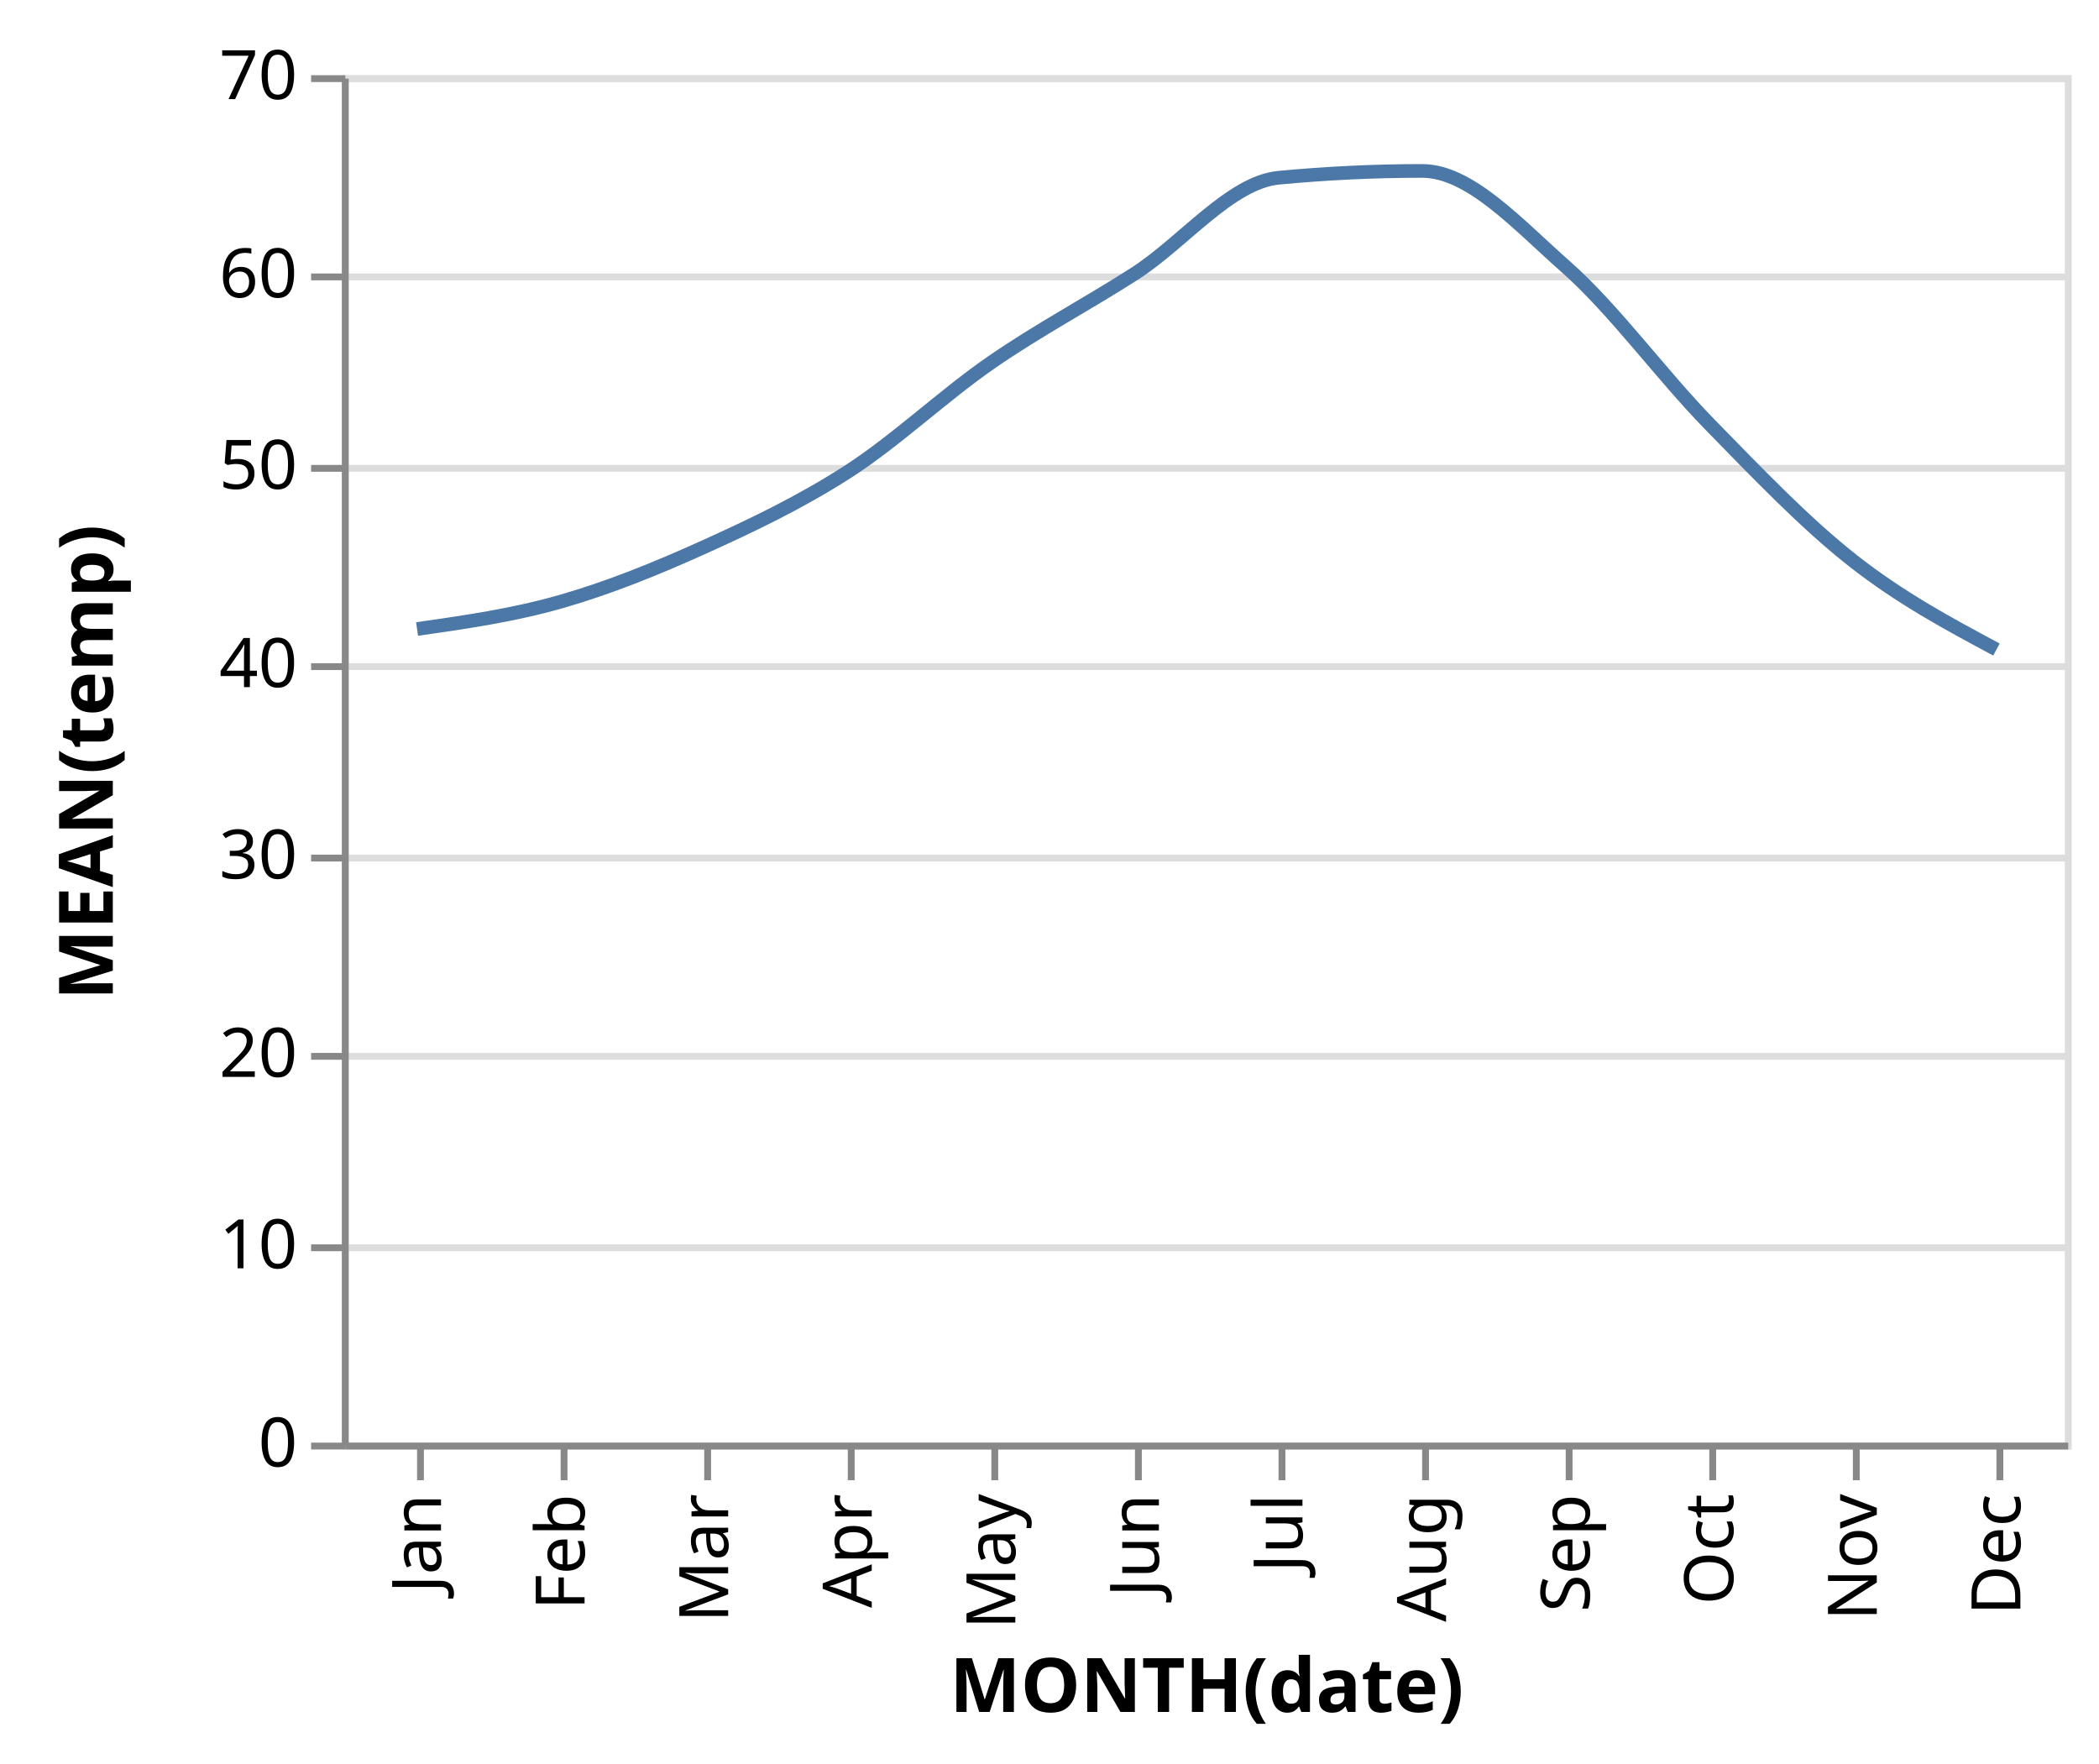
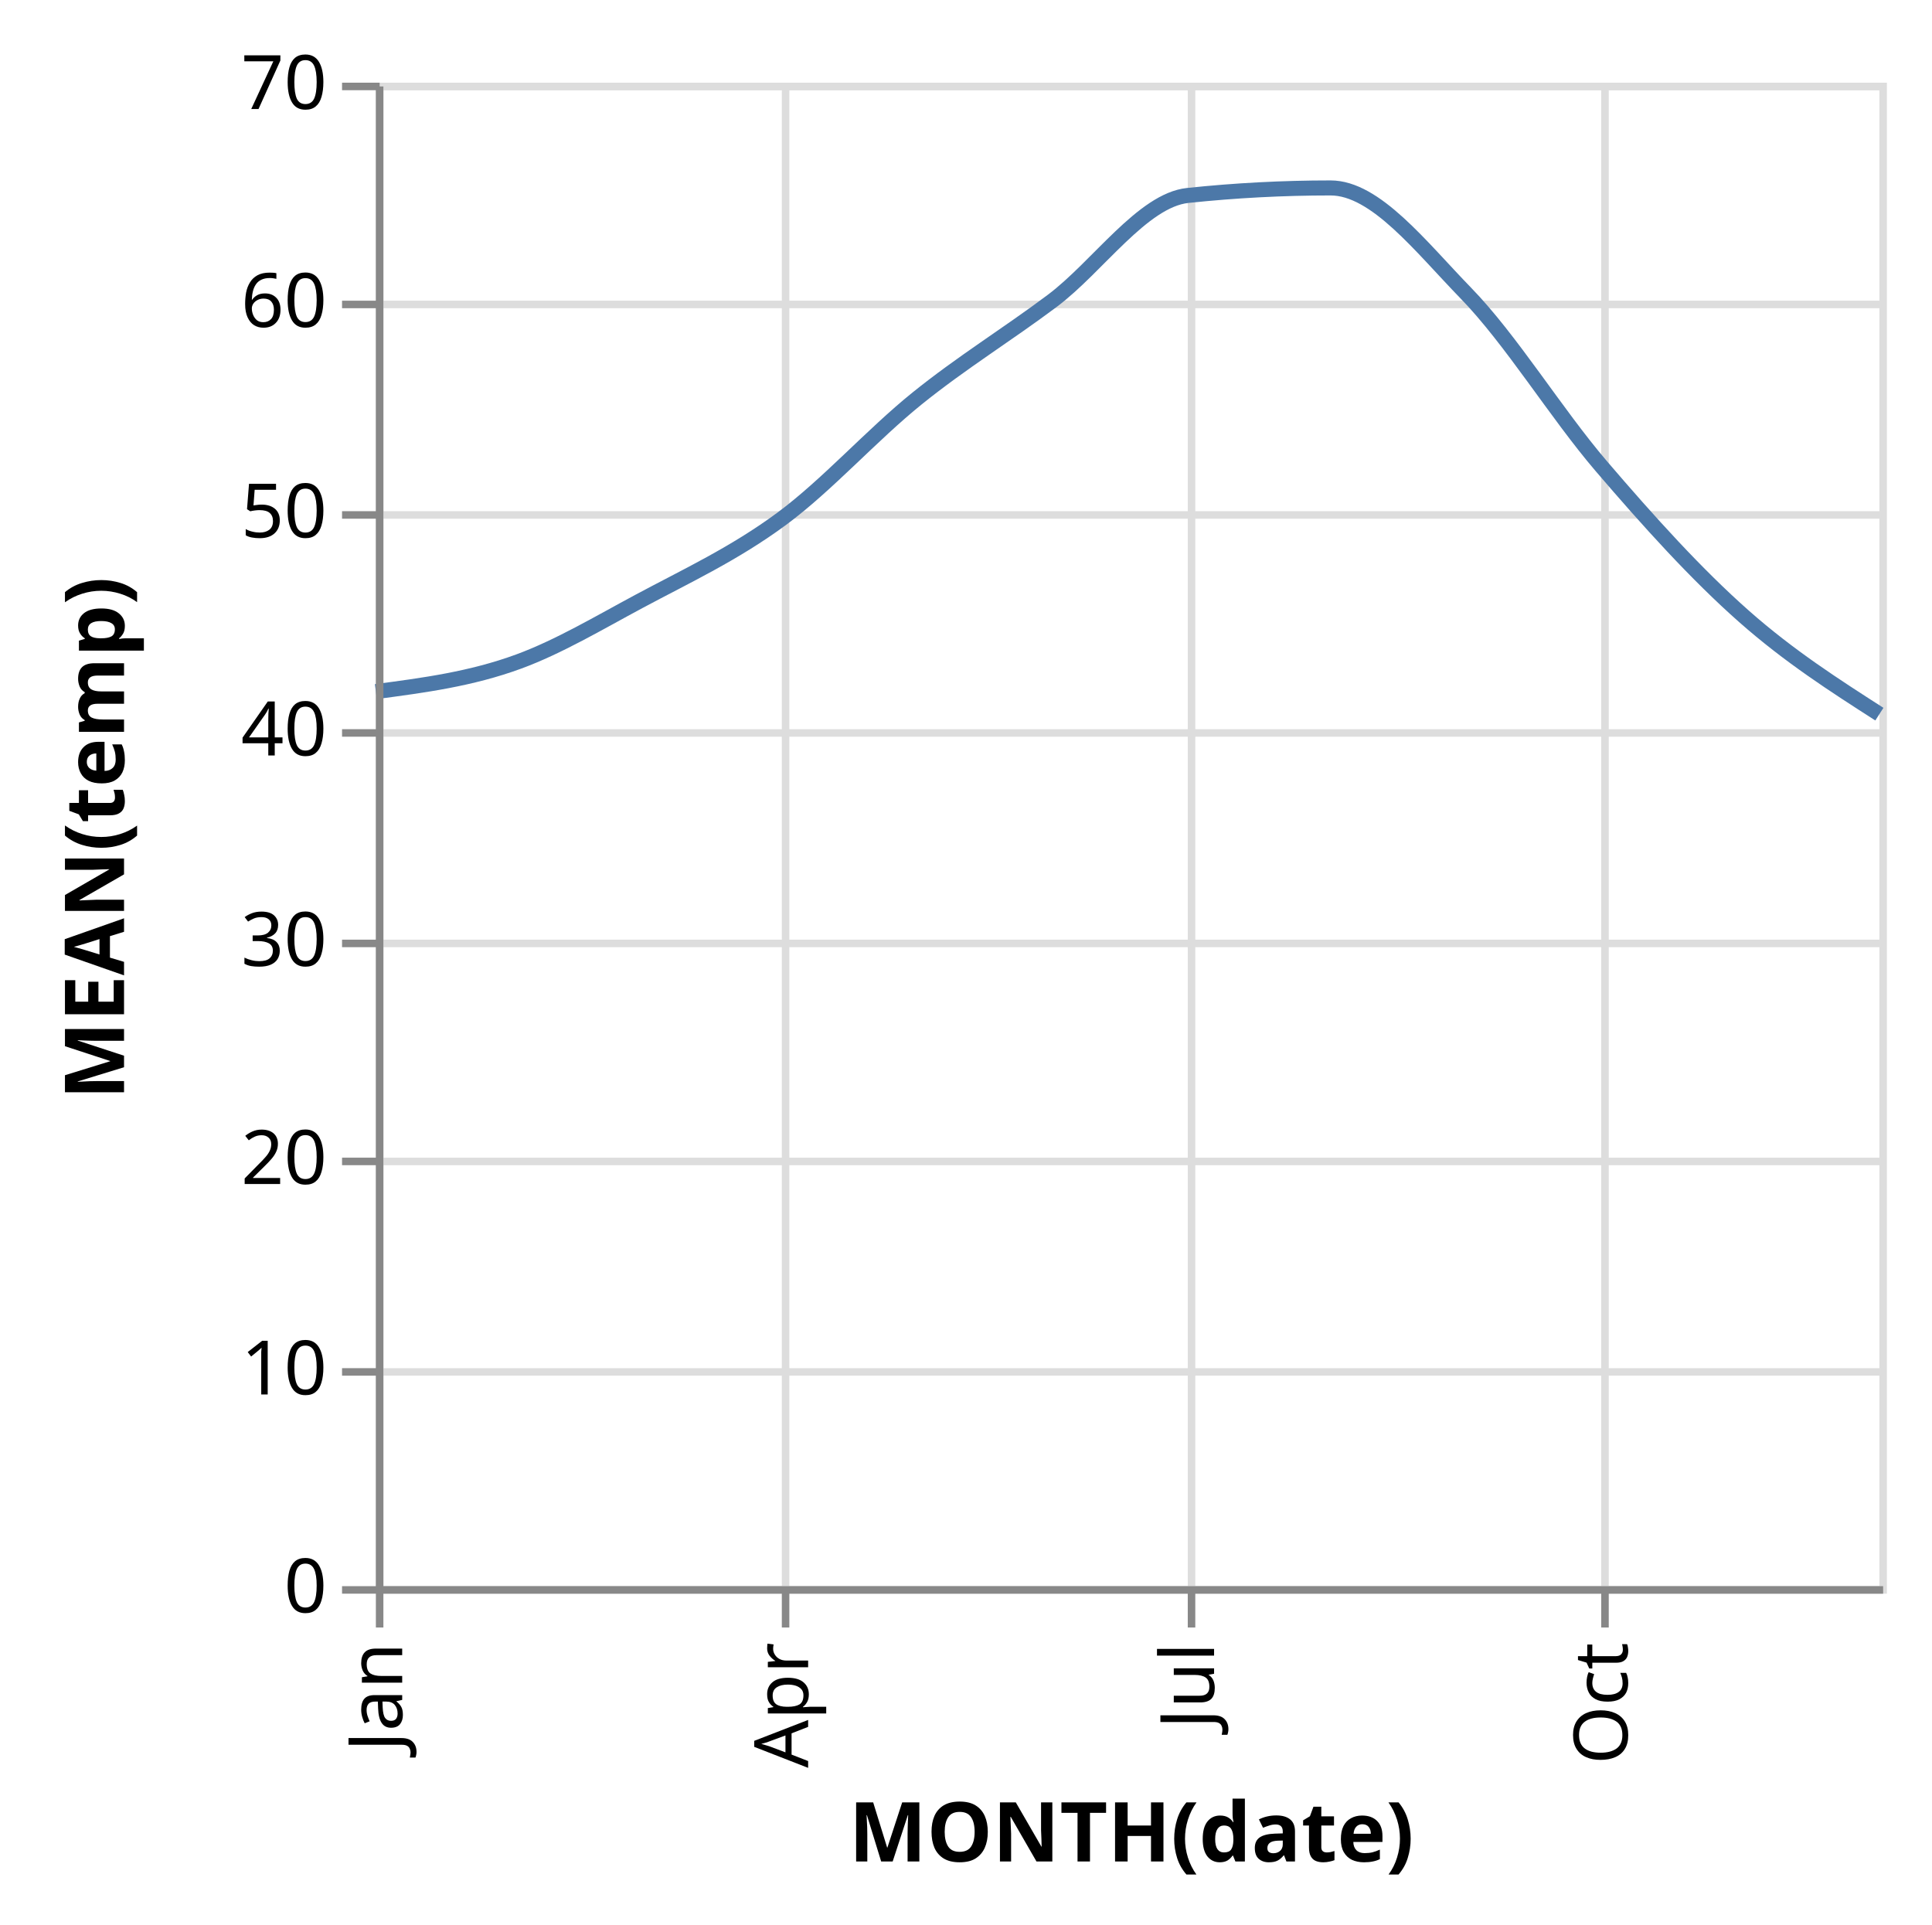
- <svg xmlns="http://www.w3.org/2000/svg" class="marks" width="307" height="258" viewBox="0 0 307 258" version="1.1">
+ <svg xmlns="http://www.w3.org/2000/svg" class="marks" width="257" height="256" viewBox="0 0 257 256" version="1.1">
  <g transform="translate(50,11)">
    <g class="mark-group role-frame root">
      <g transform="translate(0,0)">
-         <path class="background" d="M0.5,0.5h252v200h-252Z" style="fill: transparent; stroke: #ddd;" />
+         <path class="background" d="M0.5,0.5h200v200h-200Z" style="fill: transparent; stroke: #ddd;" />
        <g>
+           <g class="mark-group role-axis">
+             <g transform="translate(0.5,200.5)">
+               <path class="background" d="M0,0h0v0h0Z" style="pointer-events: none; fill: none;" />
+               <g>
+                 <g class="mark-rule role-axis-grid" style="pointer-events: none;">
+                   <line transform="translate(0,-200)" x2="0" y2="200" style="fill: none; stroke: #ddd; stroke-width: 1; stroke-dasharray: ; opacity: 1;" />
+                   <line transform="translate(54,-200)" x2="0" y2="200" style="fill: none; stroke: #ddd; stroke-width: 1; stroke-dasharray: ; opacity: 1;" />
+                   <line transform="translate(108,-200)" x2="0" y2="200" style="fill: none; stroke: #ddd; stroke-width: 1; stroke-dasharray: ; opacity: 1;" />
+                   <line transform="translate(163,-200)" x2="0" y2="200" style="fill: none; stroke: #ddd; stroke-width: 1; stroke-dasharray: ; opacity: 1;" />
+                 </g>
+               </g>
+             </g>
+           </g>
          <g class="mark-group role-axis">
            <g transform="translate(0.5,0.5)">
              <path class="background" d="M0,0h0v0h0Z" style="pointer-events: none; fill: none;" />
              <g>
                <g class="mark-rule role-axis-grid" style="pointer-events: none;">
-                   <line transform="translate(0,200)" x2="252" y2="0" style="fill: none; stroke: #ddd; stroke-width: 1; stroke-dasharray: ; opacity: 1;" />
-                   <line transform="translate(0,171)" x2="252" y2="0" style="fill: none; stroke: #ddd; stroke-width: 1; stroke-dasharray: ; opacity: 1;" />
-                   <line transform="translate(0,143)" x2="252" y2="0" style="fill: none; stroke: #ddd; stroke-width: 1; stroke-dasharray: ; opacity: 1;" />
-                   <line transform="translate(0,114)" x2="252" y2="0" style="fill: none; stroke: #ddd; stroke-width: 1; stroke-dasharray: ; opacity: 1;" />
-                   <line transform="translate(0,86)" x2="252" y2="0" style="fill: none; stroke: #ddd; stroke-width: 1; stroke-dasharray: ; opacity: 1;" />
-                   <line transform="translate(0,57)" x2="252" y2="0" style="fill: none; stroke: #ddd; stroke-width: 1; stroke-dasharray: ; opacity: 1;" />
-                   <line transform="translate(0,29)" x2="252" y2="0" style="fill: none; stroke: #ddd; stroke-width: 1; stroke-dasharray: ; opacity: 1;" />
-                   <line transform="translate(0,0)" x2="252" y2="0" style="fill: none; stroke: #ddd; stroke-width: 1; stroke-dasharray: ; opacity: 1;" />
+                   <line transform="translate(0,200)" x2="200" y2="0" style="fill: none; stroke: #ddd; stroke-width: 1; stroke-dasharray: ; opacity: 1;" />
+                   <line transform="translate(0,171)" x2="200" y2="0" style="fill: none; stroke: #ddd; stroke-width: 1; stroke-dasharray: ; opacity: 1;" />
+                   <line transform="translate(0,143)" x2="200" y2="0" style="fill: none; stroke: #ddd; stroke-width: 1; stroke-dasharray: ; opacity: 1;" />
+                   <line transform="translate(0,114)" x2="200" y2="0" style="fill: none; stroke: #ddd; stroke-width: 1; stroke-dasharray: ; opacity: 1;" />
+                   <line transform="translate(0,86)" x2="200" y2="0" style="fill: none; stroke: #ddd; stroke-width: 1; stroke-dasharray: ; opacity: 1;" />
+                   <line transform="translate(0,57)" x2="200" y2="0" style="fill: none; stroke: #ddd; stroke-width: 1; stroke-dasharray: ; opacity: 1;" />
+                   <line transform="translate(0,29)" x2="200" y2="0" style="fill: none; stroke: #ddd; stroke-width: 1; stroke-dasharray: ; opacity: 1;" />
+                   <line transform="translate(0,0)" x2="200" y2="0" style="fill: none; stroke: #ddd; stroke-width: 1; stroke-dasharray: ; opacity: 1;" />
                </g>
              </g>
            </g>
          </g>
          <g class="mark-line role-mark marks">
-             <path d="M242,84C235,80.25,228,76.5,221,71C214,65.5,207,58.167,200,51C193,43.833,186,34.167,179,28C172,21.833,165,14,158,14C151,14,144,14.333,137,15C130,15.667,123,24.5,116,29C109,33.5,102,37.167,95,42C88,46.833,81,53.5,74,58C67,62.5,60,65.833,53,69C46,72.167,39,75,32,77C25,79,18,80,11,81" style="fill: none; stroke: #4c78a8; stroke-width: 2;" />
+             <path d="M200,84C194,80.149,188,76.298,182,71C175.667,65.408,169.333,58.399,163,51C157,43.991,151,34.167,145,28C139,21.833,133,14,127,14C120.667,14,114.333,14.333,108,15C102,15.632,96,24.5,90,29C84,33.5,78,37.167,72,42C66,46.833,60,53.571,54,58C47.667,62.675,41.333,65.605,35,69C29.667,71.859,24.333,75.039,19,77C12.667,79.329,6.333,80.164,0,81" style="fill: none; stroke: #4c78a8; stroke-width: 2;" />
          </g>
          <g class="mark-group role-axis">
            <g transform="translate(0.5,200.5)">
              <path class="background" d="M0,0h0v0h0Z" style="pointer-events: none; fill: none;" />
              <g>
                <g class="mark-rule role-axis-tick" style="pointer-events: none;">
-                   <line transform="translate(11,0)" x2="0" y2="5" style="fill: none; stroke: #888; stroke-width: 1; opacity: 1;" />
-                   <line transform="translate(32,0)" x2="0" y2="5" style="fill: none; stroke: #888; stroke-width: 1; opacity: 1;" />
-                   <line transform="translate(53,0)" x2="0" y2="5" style="fill: none; stroke: #888; stroke-width: 1; opacity: 1;" />
-                   <line transform="translate(74,0)" x2="0" y2="5" style="fill: none; stroke: #888; stroke-width: 1; opacity: 1;" />
-                   <line transform="translate(95,0)" x2="0" y2="5" style="fill: none; stroke: #888; stroke-width: 1; opacity: 1;" />
-                   <line transform="translate(116,0)" x2="0" y2="5" style="fill: none; stroke: #888; stroke-width: 1; opacity: 1;" />
-                   <line transform="translate(137,0)" x2="0" y2="5" style="fill: none; stroke: #888; stroke-width: 1; opacity: 1;" />
-                   <line transform="translate(158,0)" x2="0" y2="5" style="fill: none; stroke: #888; stroke-width: 1; opacity: 1;" />
-                   <line transform="translate(179,0)" x2="0" y2="5" style="fill: none; stroke: #888; stroke-width: 1; opacity: 1;" />
-                   <line transform="translate(200,0)" x2="0" y2="5" style="fill: none; stroke: #888; stroke-width: 1; opacity: 1;" />
-                   <line transform="translate(221,0)" x2="0" y2="5" style="fill: none; stroke: #888; stroke-width: 1; opacity: 1;" />
-                   <line transform="translate(242,0)" x2="0" y2="5" style="fill: none; stroke: #888; stroke-width: 1; opacity: 1;" />
+                   <line transform="translate(0,0)" x2="0" y2="5" style="fill: none; stroke: #888; stroke-width: 1; opacity: 1;" />
+                   <line transform="translate(54,0)" x2="0" y2="5" style="fill: none; stroke: #888; stroke-width: 1; opacity: 1;" />
+                   <line transform="translate(108,0)" x2="0" y2="5" style="fill: none; stroke: #888; stroke-width: 1; opacity: 1;" />
+                   <line transform="translate(163,0)" x2="0" y2="5" style="fill: none; stroke: #888; stroke-width: 1; opacity: 1;" />
                </g>
                <g class="mark-text role-axis-label" style="pointer-events: none;">
-                   <text text-anchor="end" transform="translate(11,7) rotate(270) translate(0,3)" style="font: 10px sans-serif; fill: #000; opacity: 1;">Jan</text>
-                   <text text-anchor="end" transform="translate(32,7) rotate(270) translate(0,3)" style="font: 10px sans-serif; fill: #000; opacity: 1;">Feb</text>
-                   <text text-anchor="end" transform="translate(53,7) rotate(270) translate(0,3)" style="font: 10px sans-serif; fill: #000; opacity: 1;">Mar</text>
-                   <text text-anchor="end" transform="translate(74,7) rotate(270) translate(0,3)" style="font: 10px sans-serif; fill: #000; opacity: 1;">Apr</text>
-                   <text text-anchor="end" transform="translate(95,7) rotate(270) translate(0,3)" style="font: 10px sans-serif; fill: #000; opacity: 1;">May</text>
-                   <text text-anchor="end" transform="translate(116,7) rotate(270) translate(0,3)" style="font: 10px sans-serif; fill: #000; opacity: 1;">Jun</text>
-                   <text text-anchor="end" transform="translate(137,7) rotate(270) translate(0,3)" style="font: 10px sans-serif; fill: #000; opacity: 1;">Jul</text>
-                   <text text-anchor="end" transform="translate(158,7) rotate(270) translate(0,3)" style="font: 10px sans-serif; fill: #000; opacity: 1;">Aug</text>
-                   <text text-anchor="end" transform="translate(179,7) rotate(270) translate(0,3)" style="font: 10px sans-serif; fill: #000; opacity: 1;">Sep</text>
-                   <text text-anchor="end" transform="translate(200,7) rotate(270) translate(0,3)" style="font: 10px sans-serif; fill: #000; opacity: 1;">Oct</text>
-                   <text text-anchor="end" transform="translate(221,7) rotate(270) translate(0,3)" style="font: 10px sans-serif; fill: #000; opacity: 1;">Nov</text>
-                   <text text-anchor="end" transform="translate(242,7) rotate(270) translate(0,3)" style="font: 10px sans-serif; fill: #000; opacity: 1;">Dec</text>
+                   <text text-anchor="end" transform="translate(0,7) rotate(270) translate(0,3)" style="font: 10px sans-serif; fill: #000; opacity: 1;">Jan</text>
+                   <text text-anchor="end" transform="translate(54,7) rotate(270) translate(0,3)" style="font: 10px sans-serif; fill: #000; opacity: 1;">Apr</text>
+                   <text text-anchor="end" transform="translate(108,7) rotate(270) translate(0,3)" style="font: 10px sans-serif; fill: #000; opacity: 1;">Jul</text>
+                   <text text-anchor="end" transform="translate(163,7) rotate(270) translate(0,3)" style="font: 10px sans-serif; fill: #000; opacity: 1;">Oct</text>
                </g>
                <g class="mark-rule role-axis-domain" style="pointer-events: none;">
-                   <line transform="translate(0,0)" x2="252" y2="0" style="fill: none; stroke: #888; stroke-width: 1; opacity: 1;" />
+                   <line transform="translate(0,0)" x2="200" y2="0" style="fill: none; stroke: #888; stroke-width: 1; opacity: 1;" />
                </g>
                <g class="mark-text role-axis-title" style="pointer-events: none;">
-                   <text text-anchor="middle" transform="translate(126,38.8916)" style="font: bold 11px sans-serif; fill: #000; opacity: 1;">MONTH(date)</text>
+                   <text text-anchor="middle" transform="translate(100,36.12305)" style="font: bold 11px sans-serif; fill: #000; opacity: 1;">MONTH(date)</text>
                </g>
              </g>
            </g>
          </g>
          <g class="mark-group role-axis">
            <g transform="translate(0.5,0.5)">
              <path class="background" d="M0,0h0v0h0Z" style="pointer-events: none; fill: none;" />
              <g>
                <g class="mark-rule role-axis-tick" style="pointer-events: none;">
                  <line transform="translate(0,200)" x2="-5" y2="0" style="fill: none; stroke: #888; stroke-width: 1; opacity: 1;" />
                  <line transform="translate(0,171)" x2="-5" y2="0" style="fill: none; stroke: #888; stroke-width: 1; opacity: 1;" />
                  <line transform="translate(0,143)" x2="-5" y2="0" style="fill: none; stroke: #888; stroke-width: 1; opacity: 1;" />
                  <line transform="translate(0,114)" x2="-5" y2="0" style="fill: none; stroke: #888; stroke-width: 1; opacity: 1;" />
                  <line transform="translate(0,86)" x2="-5" y2="0" style="fill: none; stroke: #888; stroke-width: 1; opacity: 1;" />
                  <line transform="translate(0,57)" x2="-5" y2="0" style="fill: none; stroke: #888; stroke-width: 1; opacity: 1;" />
                  <line transform="translate(0,29)" x2="-5" y2="0" style="fill: none; stroke: #888; stroke-width: 1; opacity: 1;" />
                  <line transform="translate(0,0)" x2="-5" y2="0" style="fill: none; stroke: #888; stroke-width: 1; opacity: 1;" />
                </g>
                <g class="mark-text role-axis-label" style="pointer-events: none;">
                  <text text-anchor="end" transform="translate(-7,203)" style="font: 10px sans-serif; fill: #000; opacity: 1;">0</text>
                  <text text-anchor="end" transform="translate(-7,174)" style="font: 10px sans-serif; fill: #000; opacity: 1;">10</text>
                  <text text-anchor="end" transform="translate(-7,146)" style="font: 10px sans-serif; fill: #000; opacity: 1;">20</text>
                  <text text-anchor="end" transform="translate(-7,117)" style="font: 10px sans-serif; fill: #000; opacity: 1;">30</text>
                  <text text-anchor="end" transform="translate(-7,89)" style="font: 10px sans-serif; fill: #000; opacity: 1;">40</text>
                  <text text-anchor="end" transform="translate(-7,60)" style="font: 10px sans-serif; fill: #000; opacity: 1;">50</text>
                  <text text-anchor="end" transform="translate(-7,32)" style="font: 10px sans-serif; fill: #000; opacity: 1;">60</text>
                  <text text-anchor="end" transform="translate(-7,3)" style="font: 10px sans-serif; fill: #000; opacity: 1;">70</text>
                </g>
                <g class="mark-rule role-axis-domain" style="pointer-events: none;">
                  <line transform="translate(0,200)" x2="0" y2="-200" style="fill: none; stroke: #888; stroke-width: 1; opacity: 1;" />
                </g>
                <g class="mark-text role-axis-title" style="pointer-events: none;">
                  <text text-anchor="middle" transform="translate(-32,100) rotate(-90) translate(0,-2)" style="font: bold 11px sans-serif; fill: #000; opacity: 1;">MEAN(temp)</text>
                </g>
              </g>
            </g>
          </g>
        </g>
      </g>
    </g>
  </g>
</svg>
